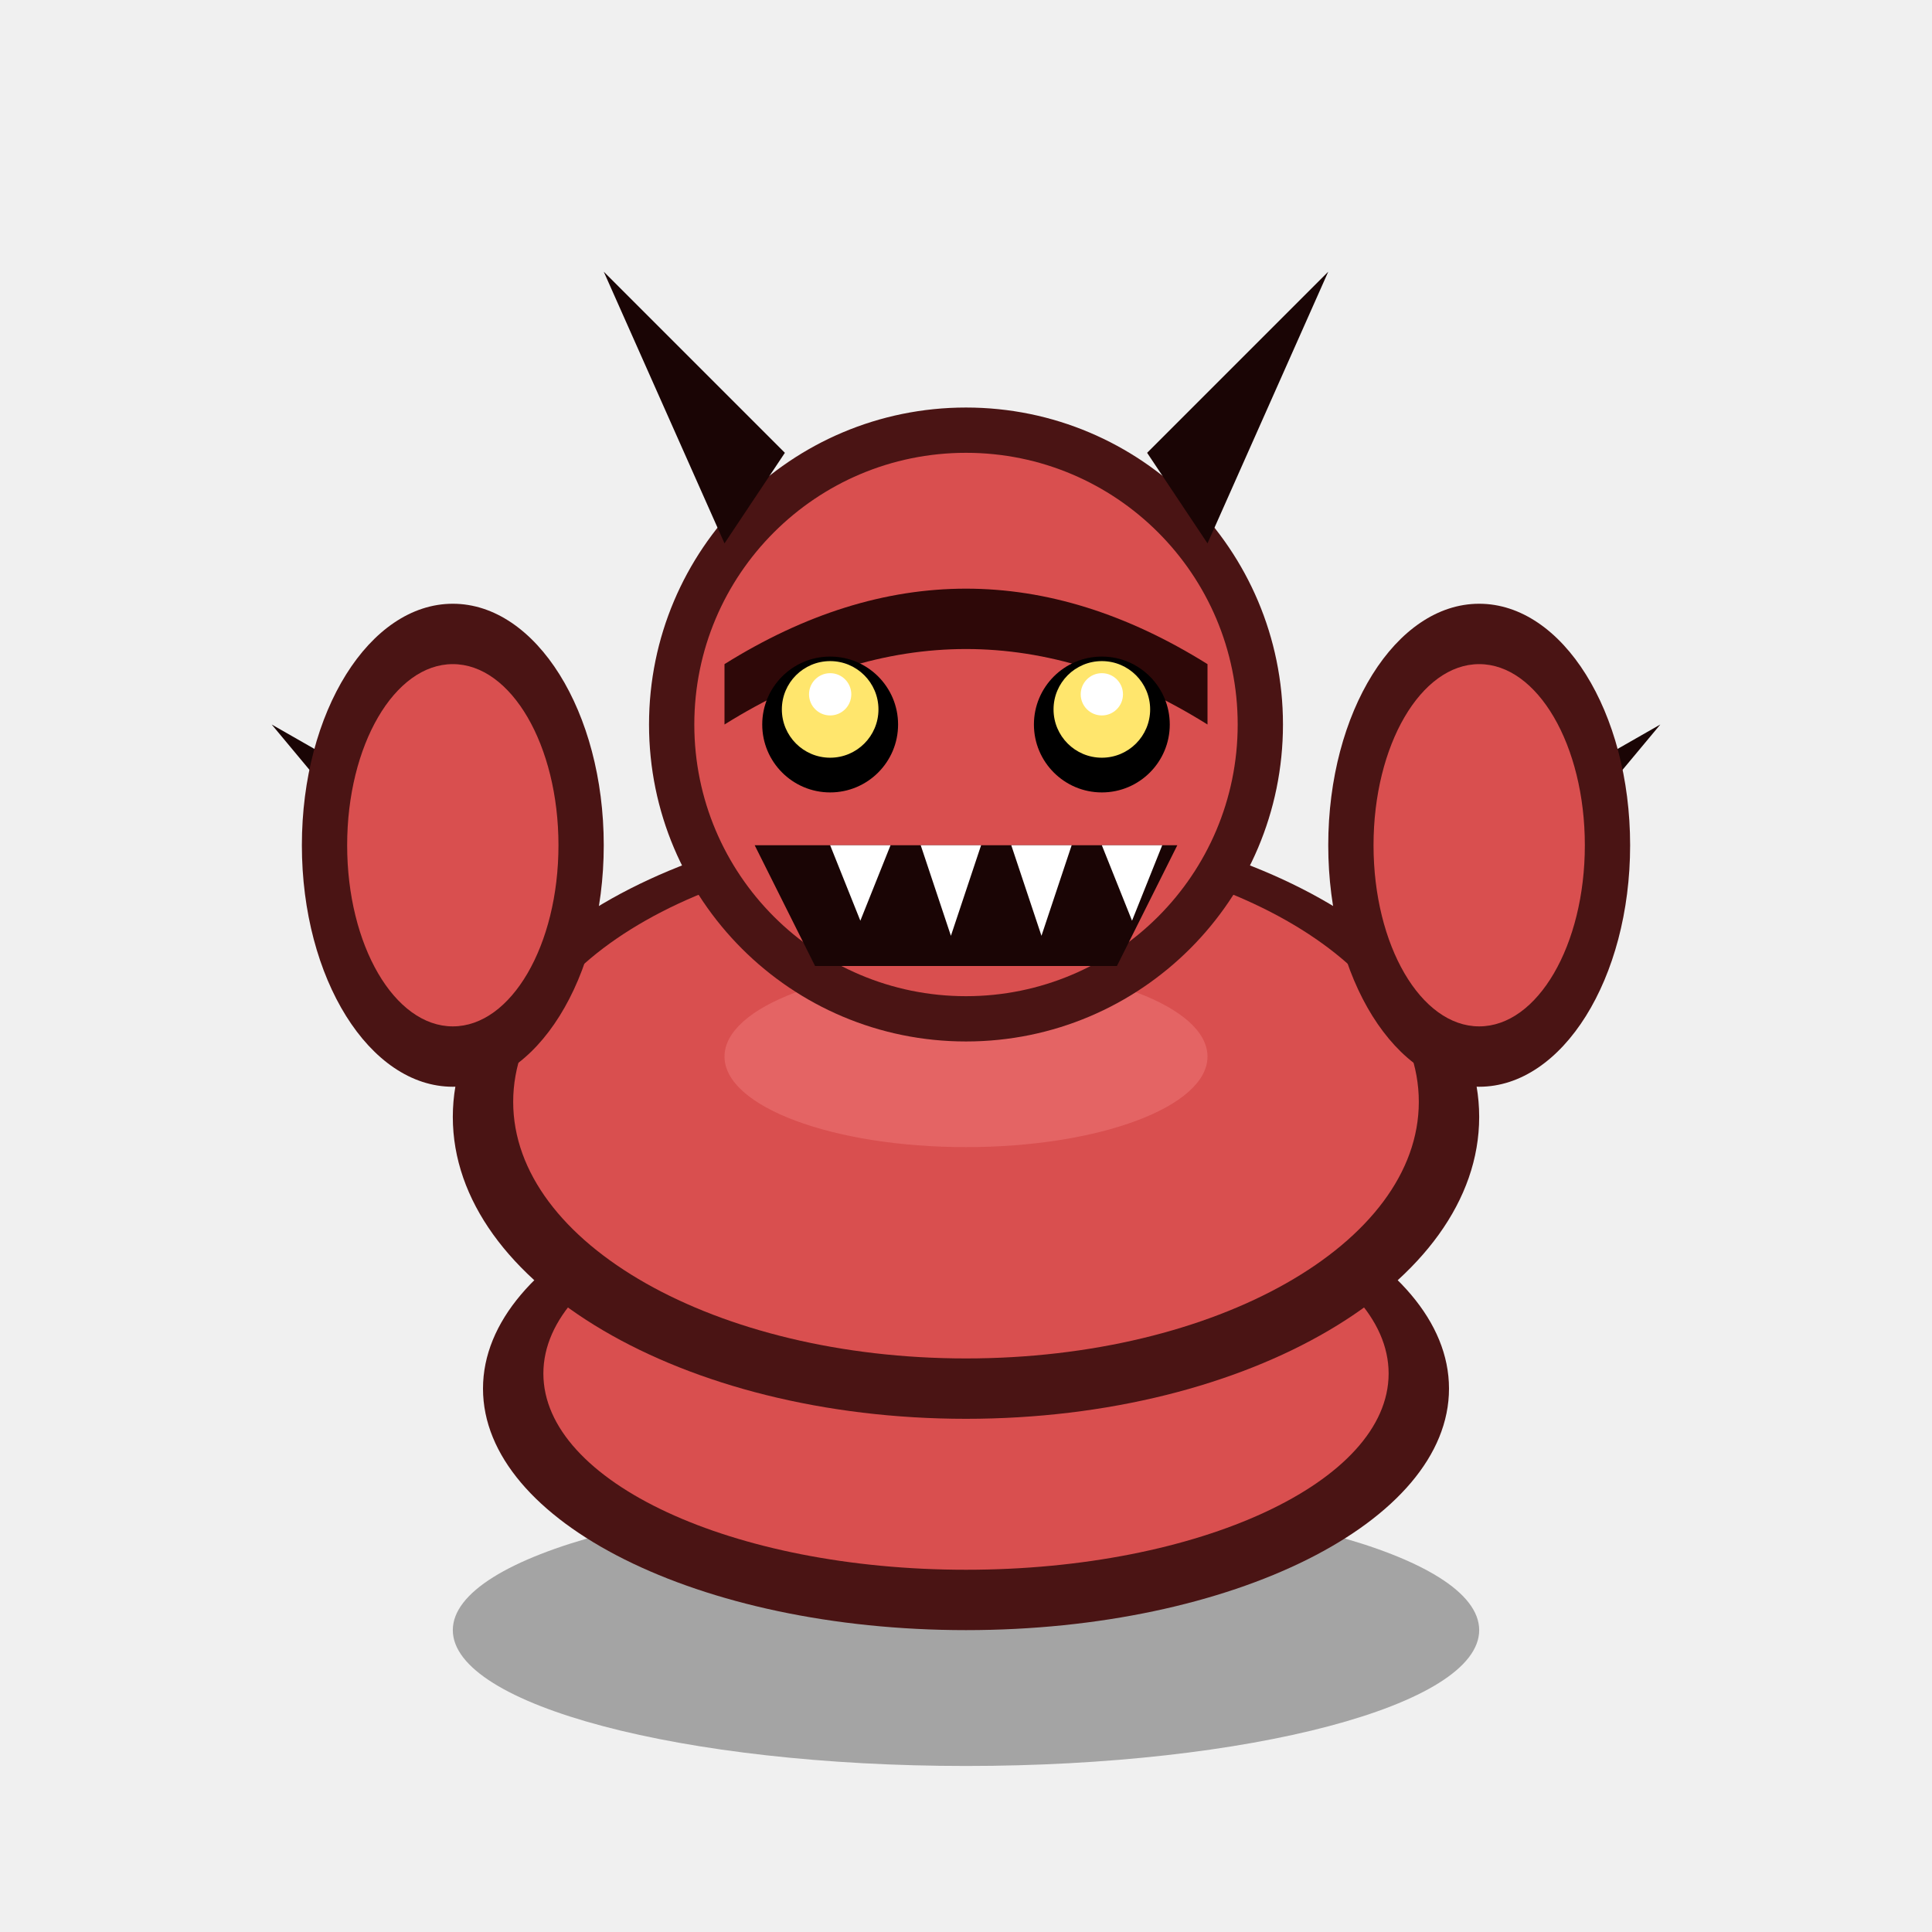
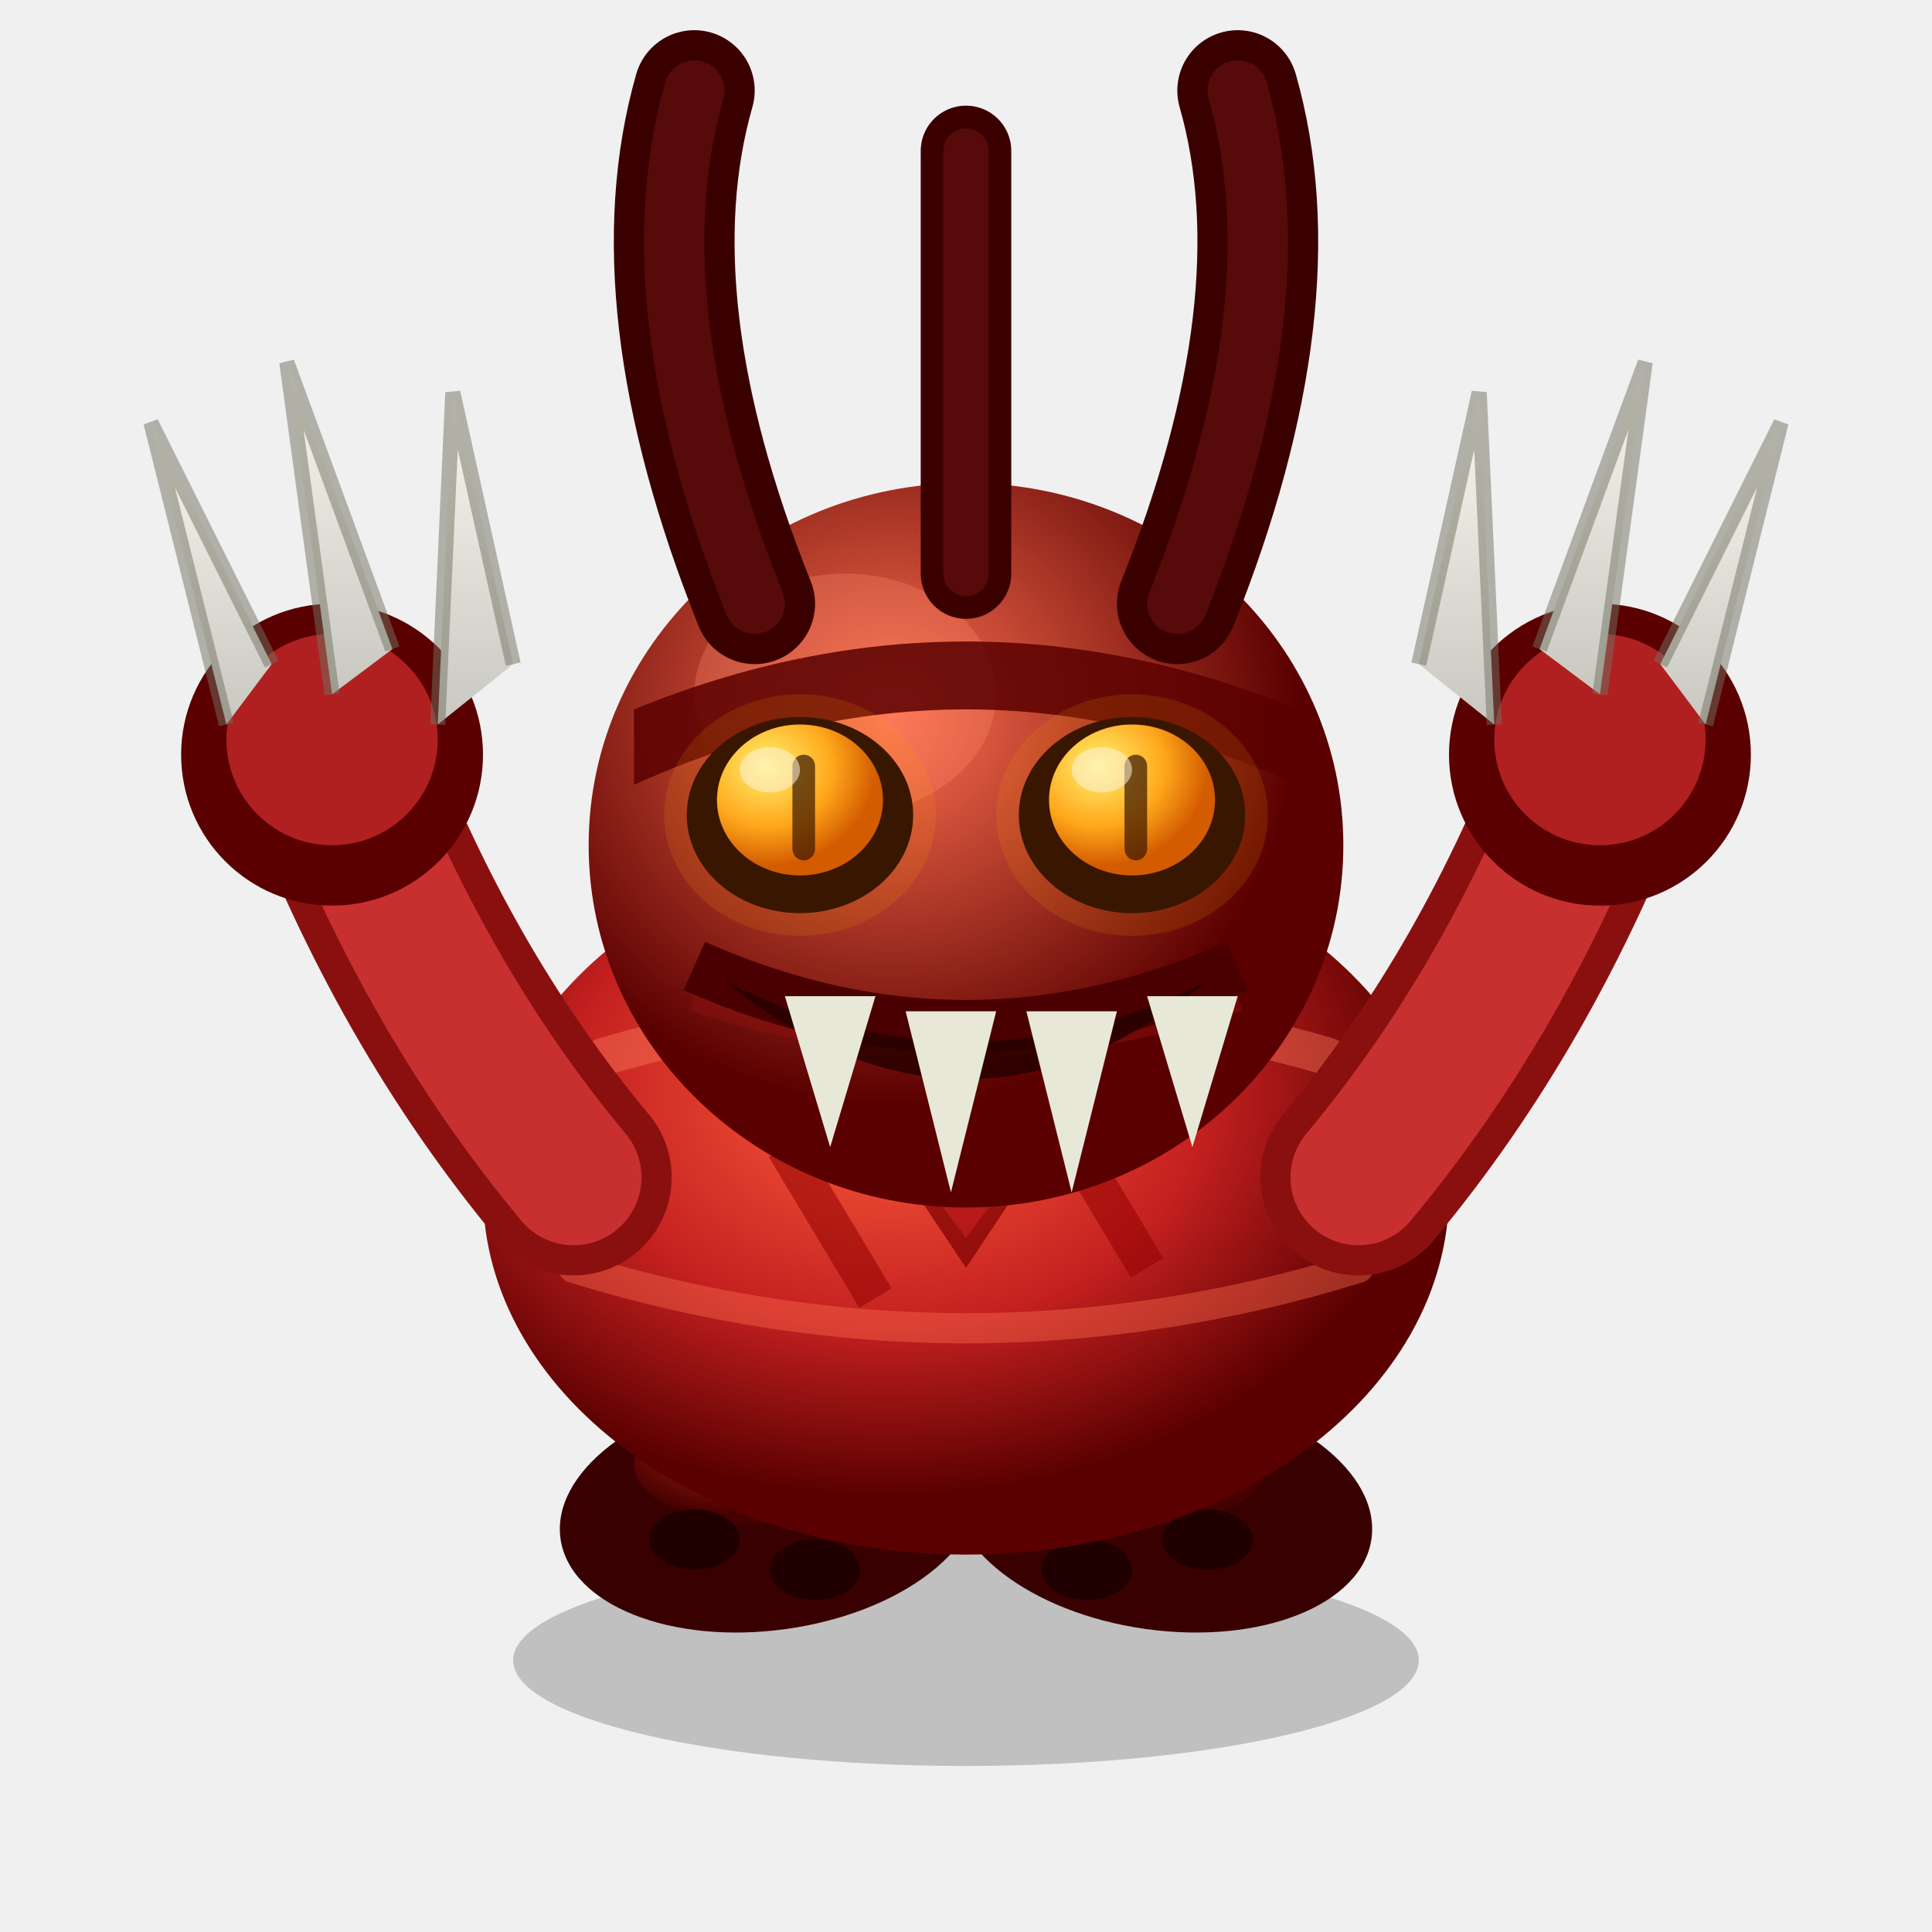
<svg xmlns="http://www.w3.org/2000/svg" viewBox="0 0 128 128">
-   <ellipse cx="64" cy="108" rx="34" ry="9" fill="#000" opacity="0.32" />
-   <ellipse cx="64" cy="92" rx="32" ry="16" fill="#4a1414" />
-   <ellipse cx="64" cy="91" rx="28" ry="13" fill="#d94f4f" />
-   <ellipse cx="64" cy="74" rx="34" ry="20" fill="#4a1414" />
-   <ellipse cx="64" cy="73" rx="30" ry="17" fill="#d94f4f" />
-   <ellipse cx="64" cy="70" rx="16" ry="6" fill="#ed7575" opacity="0.55" />
-   <path d="M 28 60 L 18 48 L 32 56 Z" fill="#1a0505" />
-   <path d="M 100 60 L 110 48 L 96 56 Z" fill="#1a0505" />
-   <ellipse cx="30" cy="56" rx="10" ry="16" fill="#4a1414" />
-   <ellipse cx="98" cy="56" rx="10" ry="16" fill="#4a1414" />
-   <ellipse cx="30" cy="56" rx="7" ry="12" fill="#d94f4f" />
-   <ellipse cx="98" cy="56" rx="7" ry="12" fill="#d94f4f" />
-   <path d="M 22 38 L 24 26 L 28 38 Z" fill="#f0f0f0" />
-   <path d="M 28 38 L 30 24 L 34 38 Z" fill="#f0f0f0" />
-   <path d="M 34 38 L 38 26 L 38 38 Z" fill="#f0f0f0" />
-   <path d="M 90 38 L 90 26 L 94 38 Z" fill="#f0f0f0" />
-   <path d="M 94 38 L 98 24 L 100 38 Z" fill="#f0f0f0" />
-   <path d="M 100 38 L 104 26 L 106 38 Z" fill="#f0f0f0" />
-   <circle cx="64" cy="48" r="21" fill="#4a1414" />
-   <circle cx="64" cy="48" r="18" fill="#d94f4f" />
-   <path d="M 48 36 L 40 18 L 52 30 Z" fill="#1a0505" />
-   <path d="M 80 36 L 88 18 L 76 30 Z" fill="#1a0505" />
-   <path d="M 48 48 Q 64 38 80 48 L 80 44 Q 64 34 48 44 Z" fill="#2e0808" />
-   <circle cx="55" cy="48" r="4.5" fill="#000" />
-   <circle cx="73" cy="48" r="4.5" fill="#000" />
-   <circle cx="55" cy="47" r="3.2" fill="#ffe66d" />
-   <circle cx="73" cy="47" r="3.2" fill="#ffe66d" />
-   <circle cx="55" cy="46" r="1.4" fill="#fff" />
-   <circle cx="73" cy="46" r="1.4" fill="#fff" />
-   <path d="M 50 56 L 78 56 L 74 64 L 54 64 Z" fill="#1a0505" />
-   <path d="M 55 56 L 57 61 L 59 56 Z" fill="#fff" />
-   <path d="M 61 56 L 63 62 L 65 56 Z" fill="#fff" />
-   <path d="M 67 56 L 69 62 L 71 56 Z" fill="#fff" />
-   <path d="M 73 56 L 75 61 L 77 56 Z" fill="#fff" />
+   <defs>
+     <radialGradient id="gb" cx="42%" cy="36%" r="56%">
+       <stop offset="0%" stop-color="#ff5e3c" />
+       <stop offset="58%" stop-color="#c42020" />
+       <stop offset="100%" stop-color="#5a0000" />
+     </radialGradient>
+     <radialGradient id="gh" cx="40%" cy="32%" r="54%">
+       <stop offset="0%" stop-color="#ff7050" />
+       <stop offset="100%" stop-color="#5a0000" />
+     </radialGradient>
+     <radialGradient id="ge" cx="30%" cy="28%" r="66%">
+       <stop offset="0%" stop-color="#ffff80" />
+       <stop offset="60%" stop-color="#ffa820" />
+       <stop offset="100%" stop-color="#cc5000" />
+     </radialGradient>
+     <radialGradient id="gleg" cx="44%" cy="38%" r="54%">
+       <stop offset="0%" stop-color="#cc2818" />
+       <stop offset="100%" stop-color="#480000" />
+     </radialGradient>
+     <linearGradient id="gclaw" x1="50%" y1="100%" x2="50%" y2="0%">
+       <stop offset="0%" stop-color="#c8c8c0" />
+       <stop offset="100%" stop-color="#f8f8f0" />
+     </linearGradient>
+   </defs>
+   <ellipse cx="64" cy="110" rx="30" ry="7" fill="#000" opacity="0.2" />
+   <ellipse cx="51" cy="100" rx="14" ry="8" fill="#380000" transform="rotate(-8,51,100)" />
+   <ellipse cx="77" cy="100" rx="14" ry="8" fill="#380000" transform="rotate(8,77,100)" />
+   <ellipse cx="50" cy="97" rx="8" ry="4" fill="url(#gleg)" opacity="0.85" />
+   <ellipse cx="76" cy="97" rx="8" ry="4" fill="url(#gleg)" opacity="0.85" />
+   <ellipse cx="46" cy="102" rx="3" ry="2" fill="#200000" />
+   <ellipse cx="54" cy="104" rx="3" ry="2" fill="#200000" />
+   <ellipse cx="72" cy="104" rx="3" ry="2" fill="#200000" />
+   <ellipse cx="80" cy="102" rx="3" ry="2" fill="#200000" />
+   <ellipse cx="64" cy="79" rx="32" ry="24" fill="url(#gb)" />
+   <path d="M 38 84 Q 64 92 90 84" stroke="#ff7050" stroke-width="2" fill="none" opacity="0.4" stroke-linecap="round" />
+   <path d="M 40 70 Q 64 63 88 70" stroke="#ff8060" stroke-width="2.5" fill="none" opacity="0.4" stroke-linecap="round" />
+   <path d="M 52 76 L 58 86" stroke="#900000" stroke-width="2.5" opacity="0.55" />
+   <path d="M 70 74 L 76 84" stroke="#900000" stroke-width="2.5" opacity="0.55" />
+   <path d="M 60 78 L 64 72 L 68 78 L 64 84Z" fill="#7a0000" opacity="0.7" />
+   <path d="M 61 78 L 64 74 L 67 78 L 64 82Z" fill="#cc2020" opacity="0.6" />
+   <path d="M 38 78 Q 28 66 22 50" stroke="#8a1010" stroke-width="13" stroke-linecap="round" fill="none" />
+   <path d="M 38 78 Q 28 66 22 50" stroke="#c83030" stroke-width="9" stroke-linecap="round" fill="none" />
+   <circle cx="22" cy="50" r="10" fill="#5a0000" />
+   <circle cx="22" cy="49" r="7" fill="#b02020" />
+   <path d="M 15 48 L 10 28 L 18 44" fill="url(#gclaw)" />
+   <path d="M 22 46 L 19 24 L 26 43" fill="url(#gclaw)" />
+   <path d="M 29 48 L 30 26 L 34 44" fill="url(#gclaw)" />
+   <path d="M 15 48 L 10 28 L 18 44" stroke="#707060" stroke-width="1" fill="none" opacity="0.5" />
+   <path d="M 22 46 L 19 24 L 26 43" stroke="#707060" stroke-width="1" fill="none" opacity="0.5" />
+   <path d="M 29 48 L 30 26 L 34 44" stroke="#707060" stroke-width="1" fill="none" opacity="0.5" />
+   <path d="M 90 78 Q 100 66 106 50" stroke="#8a1010" stroke-width="13" stroke-linecap="round" fill="none" />
+   <path d="M 90 78 Q 100 66 106 50" stroke="#c83030" stroke-width="9" stroke-linecap="round" fill="none" />
+   <circle cx="106" cy="50" r="10" fill="#5a0000" />
+   <circle cx="106" cy="49" r="7" fill="#b02020" />
+   <path d="M 113 48 L 118 28 L 110 44" fill="url(#gclaw)" />
+   <path d="M 106 46 L 109 24 L 102 43" fill="url(#gclaw)" />
+   <path d="M 99 48 L 98 26 L 94 44" fill="url(#gclaw)" />
+   <path d="M 113 48 L 118 28 L 110 44" stroke="#707060" stroke-width="1" fill="none" opacity="0.5" />
+   <path d="M 106 46 L 109 24 L 102 43" stroke="#707060" stroke-width="1" fill="none" opacity="0.5" />
+   <path d="M 99 48 L 98 26 L 94 44" stroke="#707060" stroke-width="1" fill="none" opacity="0.5" />
+   <ellipse cx="64" cy="56" rx="25" ry="24" fill="url(#gh)" />
+   <ellipse cx="56" cy="46" rx="10" ry="8" fill="#ff9070" opacity="0.28" />
+   <path d="M 42 52 Q 64 42 86 52 L 86 47 Q 64 38 42 47Z" fill="#5a0000" opacity="0.85" />
+   <path d="M 46 66 Q 64 72 82 66" stroke="#8a1010" stroke-width="2" fill="none" opacity="0.5" />
+   <path d="M 50 40 Q 42 20 46 6" stroke="#3a0000" stroke-width="8" stroke-linecap="round" fill="none" />
+   <path d="M 50 40 Q 42 20 46 6" stroke="#6a1010" stroke-width="4" stroke-linecap="round" fill="none" opacity="0.6" />
+   <path d="M 78 40 Q 86 20 82 6" stroke="#3a0000" stroke-width="8" stroke-linecap="round" fill="none" />
+   <path d="M 78 40 Q 86 20 82 6" stroke="#6a1010" stroke-width="4" stroke-linecap="round" fill="none" opacity="0.6" />
+   <path d="M 64 38 Q 64 22 64 10" stroke="#3a0000" stroke-width="6" stroke-linecap="round" fill="none" />
+   <path d="M 64 38 Q 64 22 64 10" stroke="#6a1010" stroke-width="3" stroke-linecap="round" fill="none" opacity="0.6" />
+   <ellipse cx="53" cy="54" rx="7.5" ry="6.5" fill="#1a0000" />
+   <ellipse cx="75" cy="54" rx="7.5" ry="6.5" fill="#1a0000" />
+   <ellipse cx="53" cy="53" rx="5.5" ry="5" fill="url(#ge)" />
+   <ellipse cx="75" cy="53" rx="5.5" ry="5" fill="url(#ge)" />
+   <rect x="52.5" y="50" width="1.5" height="7" rx="0.75" fill="#1a0000" opacity="0.7" />
+   <rect x="74.5" y="50" width="1.5" height="7" rx="0.75" fill="#1a0000" opacity="0.7" />
+   <ellipse cx="51" cy="51" rx="2" ry="1.5" fill="#fff" opacity="0.55" />
+   <ellipse cx="73" cy="51" rx="2" ry="1.5" fill="#fff" opacity="0.55" />
+   <ellipse cx="53" cy="54" rx="9" ry="8" fill="#ffa000" opacity="0.14" />
+   <ellipse cx="75" cy="54" rx="9" ry="8" fill="#ffa000" opacity="0.14" />
+   <path d="M 46 64 Q 64 72 82 64" stroke="#4a0000" stroke-width="3.5" fill="none" />
+   <path d="M 48 65 Q 64 73 80 65 Q 64 78 48 65Z" fill="#280000" opacity="0.85" />
+   <polygon points="52,66 55,76 58,66" fill="#e8e8d8" />
+   <polygon points="60,67 63,79 66,67" fill="#e8e8d8" />
+   <polygon points="68,67 71,79 74,67" fill="#e8e8d8" />
+   <polygon points="76,66 79,76 82,66" fill="#e8e8d8" />
</svg>
